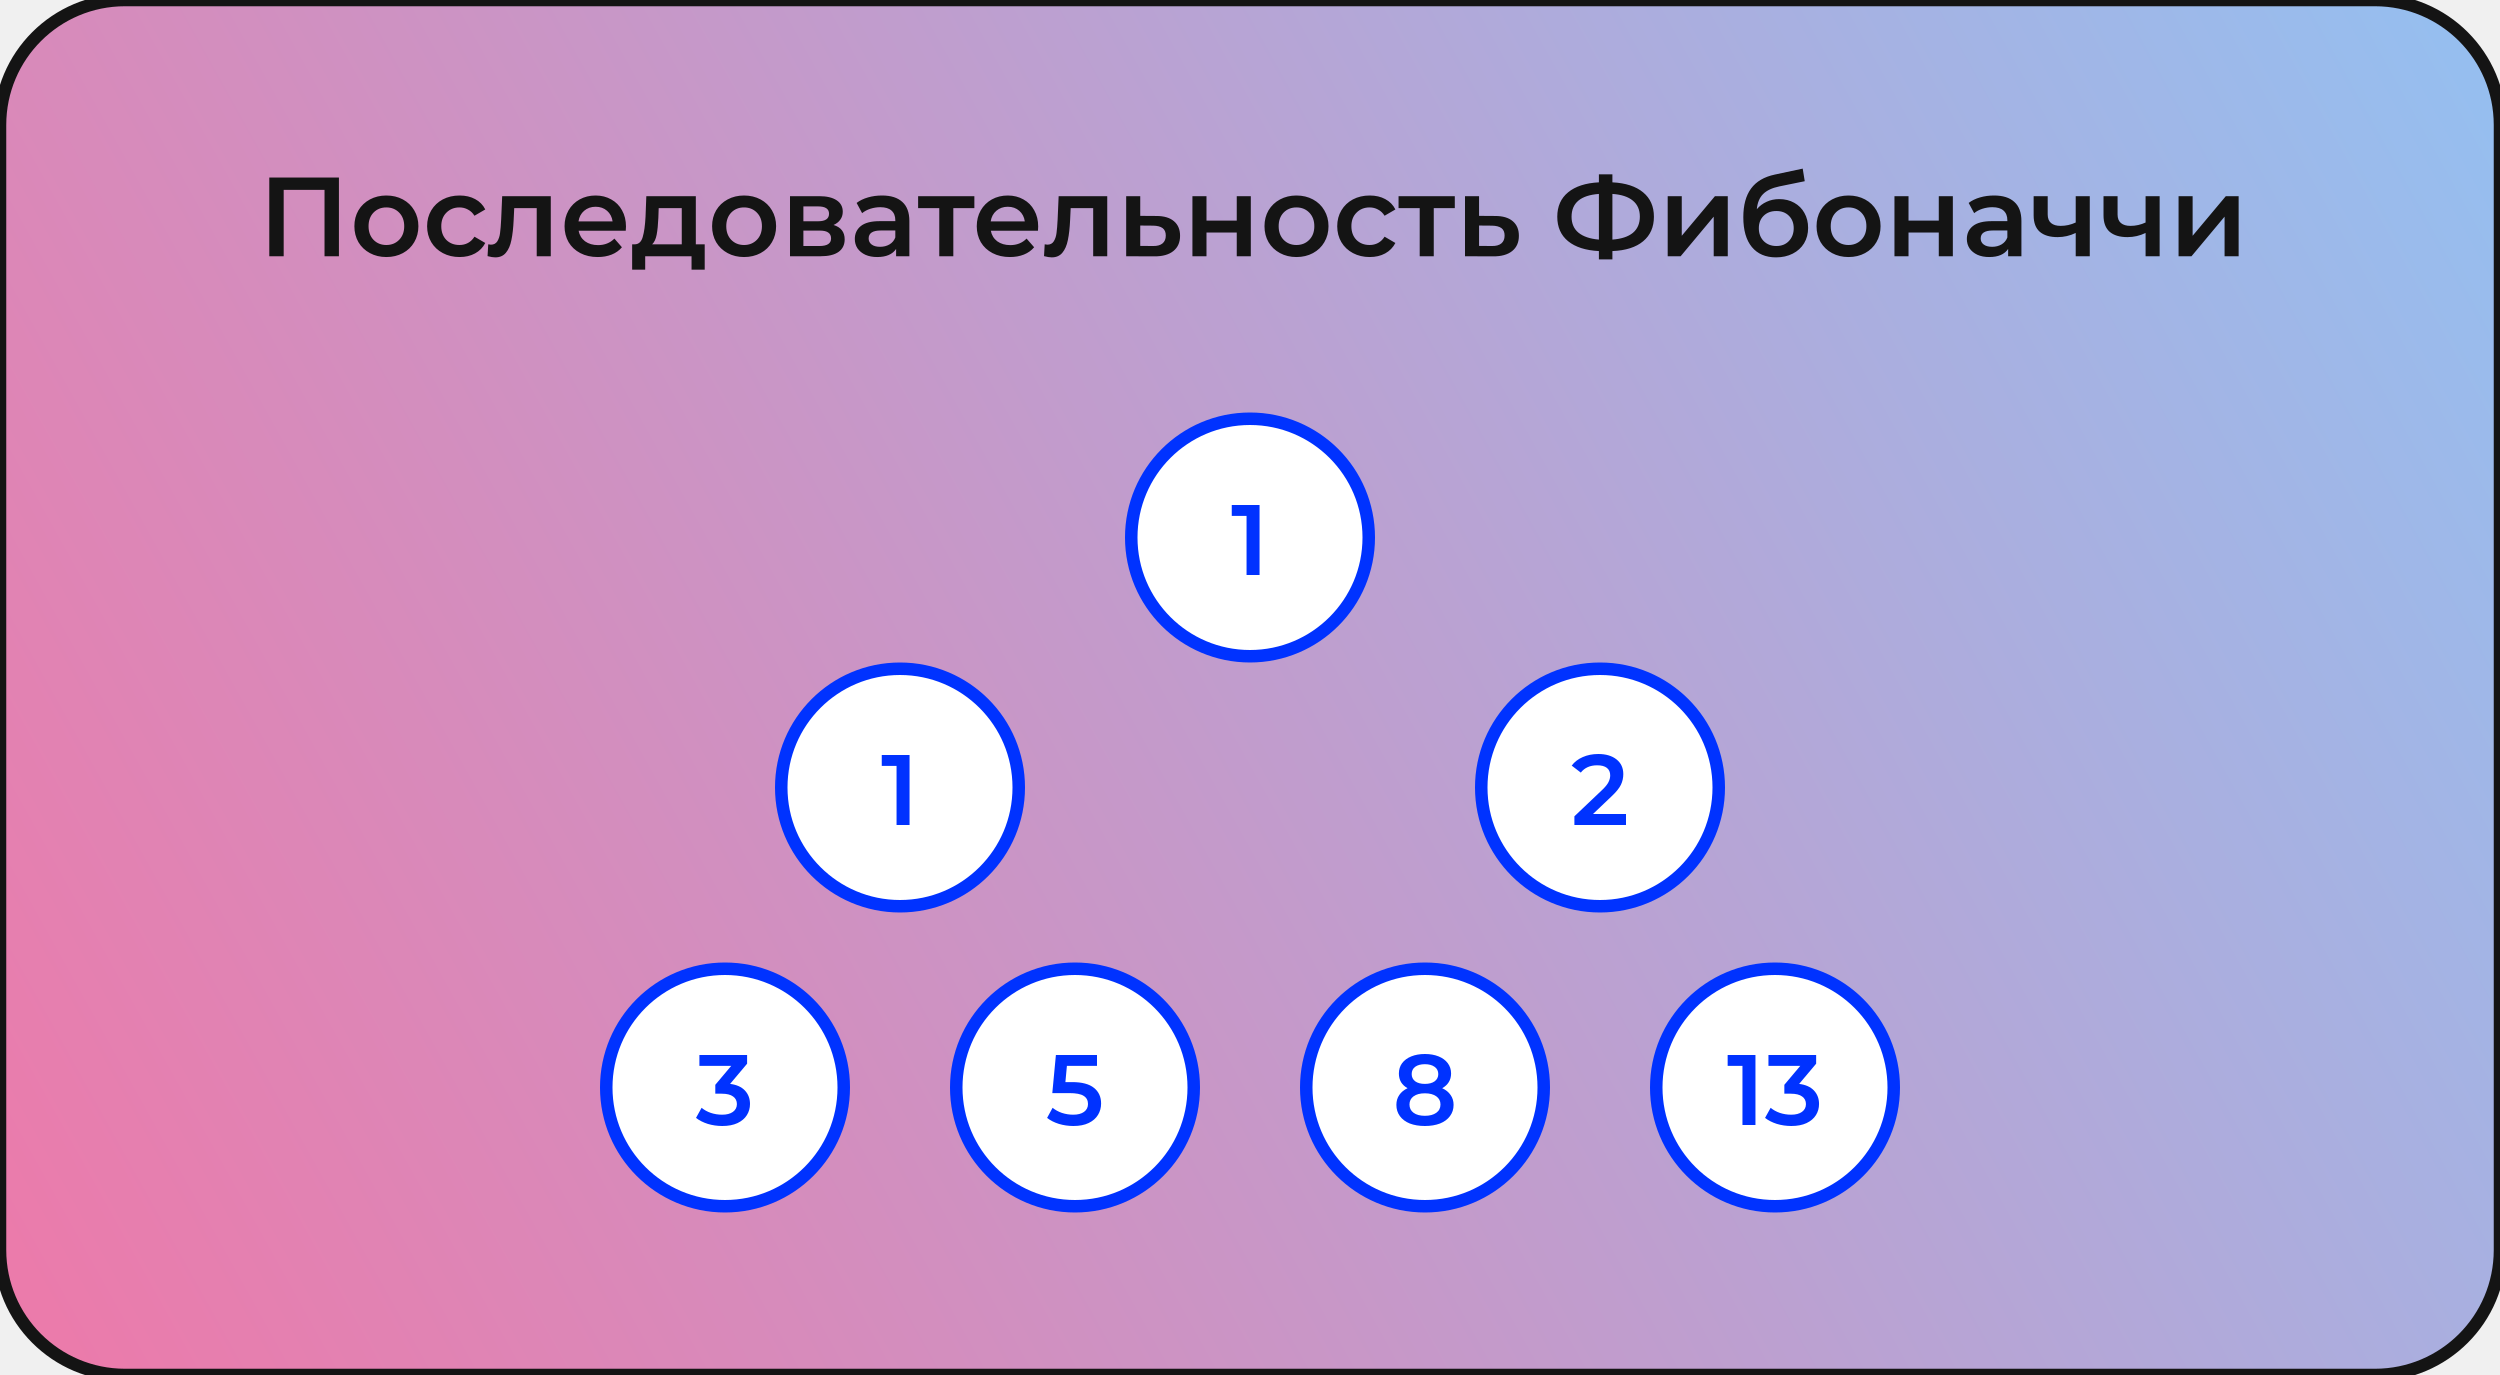
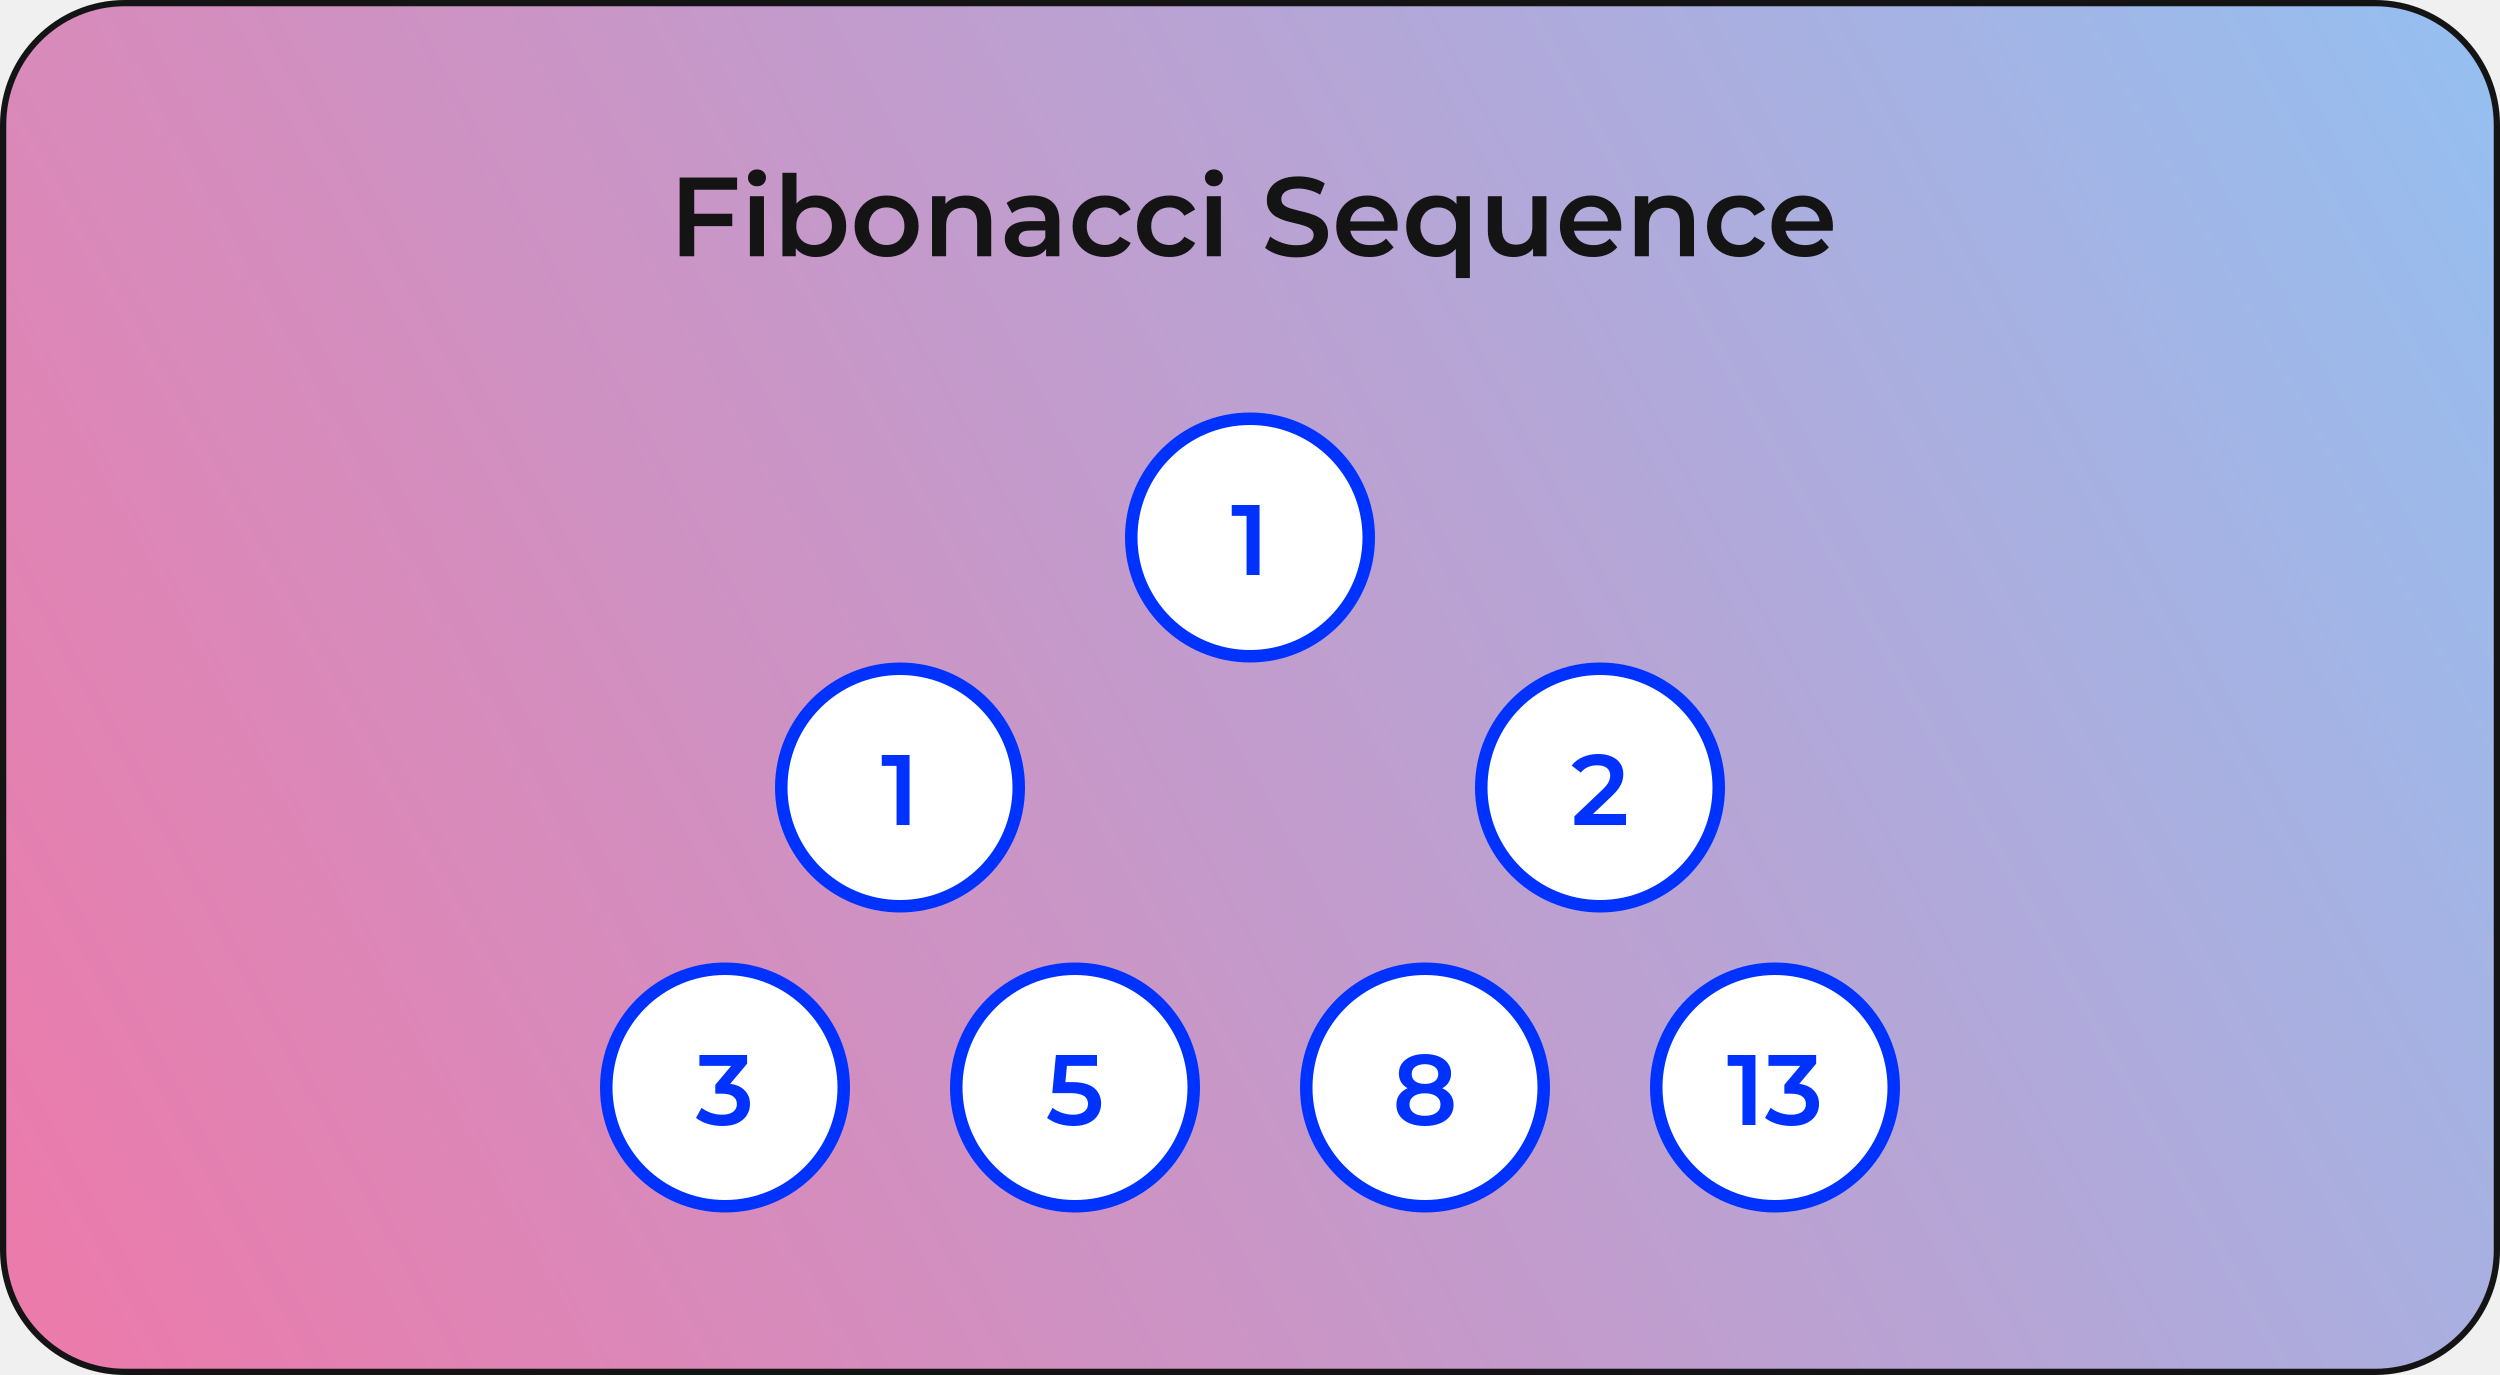
<svg xmlns="http://www.w3.org/2000/svg" width="400" height="220" viewBox="0 0 400 220" fill="none">
-   <path d="M0 20C0 8.954 8.954 0 20 0H380C391.046 0 400 8.954 400 20V200C400 211.046 391.046 220 380 220H20C8.954 220 0 211.046 0 200V20Z" fill="url(#paint0_linear_107_207321)" />
+   <rect x="0.5" y="0.5" width="399" height="219" rx="19.5" fill="url(#paint0_linear_154_3179)" />
  <rect x="181" y="67" width="38" height="38" rx="19" fill="white" />
-   <path d="M201.529 80.8V92H199.449V82.544H197.081V80.8H201.529Z" fill="#0032FF" />
+   <path d="M199.449 92V81.6L200.361 82.544H197.081V80.8H201.529V92H199.449Z" fill="#0032FF" />
  <rect x="181" y="67" width="38" height="38" rx="19" stroke="#0032FF" stroke-width="2" />
  <rect x="125" y="107" width="38" height="38" rx="19" fill="white" />
-   <path d="M145.529 120.8V132H143.449V122.544H141.081V120.8H145.529Z" fill="#0032FF" />
+   <path d="M143.449 132V121.6L144.361 122.544H141.081V120.8H145.529V132H143.449Z" fill="#0032FF" />
  <rect x="125" y="107" width="38" height="38" rx="19" stroke="#0032FF" stroke-width="2" />
  <rect x="237" y="107" width="38" height="38" rx="19" fill="white" />
-   <path d="M260.16 130.24V132H251.904V130.608L256.352 126.384C256.853 125.904 257.189 125.488 257.36 125.136C257.541 124.773 257.632 124.416 257.632 124.064C257.632 123.541 257.456 123.141 257.104 122.864C256.752 122.587 256.234 122.448 255.552 122.448C254.41 122.448 253.536 122.837 252.928 123.616L251.472 122.496C251.909 121.909 252.496 121.456 253.232 121.136C253.978 120.805 254.81 120.64 255.728 120.64C256.944 120.64 257.914 120.928 258.64 121.504C259.365 122.08 259.728 122.864 259.728 123.856C259.728 124.464 259.6 125.035 259.344 125.568C259.088 126.101 258.597 126.709 257.872 127.392L254.88 130.24H260.16Z" fill="#0032FF" />
+   <path d="M251.904 132V130.608L256.352 126.384C256.725 126.032 257.002 125.723 257.184 125.456C257.365 125.189 257.482 124.944 257.536 124.72C257.6 124.485 257.632 124.267 257.632 124.064C257.632 123.552 257.456 123.157 257.104 122.88C256.752 122.592 256.234 122.448 255.552 122.448C255.008 122.448 254.512 122.544 254.064 122.736C253.626 122.928 253.248 123.221 252.928 123.616L251.472 122.496C251.909 121.909 252.496 121.456 253.232 121.136C253.978 120.805 254.81 120.64 255.728 120.64C256.538 120.64 257.242 120.773 257.84 121.04C258.448 121.296 258.912 121.664 259.232 122.144C259.562 122.624 259.728 123.195 259.728 123.856C259.728 124.219 259.68 124.581 259.584 124.944C259.488 125.296 259.306 125.669 259.04 126.064C258.773 126.459 258.384 126.901 257.872 127.392L254.048 131.024L253.616 130.24H260.16V132H251.904Z" fill="#0032FF" />
  <rect x="237" y="107" width="38" height="38" rx="19" stroke="#0032FF" stroke-width="2" />
  <rect x="97" y="155" width="38" height="38" rx="19" fill="white" />
-   <path d="M116.816 173.424C117.85 173.552 118.64 173.904 119.184 174.48C119.728 175.056 120 175.776 120 176.64C120 177.291 119.834 177.883 119.504 178.416C119.173 178.949 118.672 179.376 118 179.696C117.338 180.005 116.528 180.16 115.568 180.16C114.768 180.16 113.994 180.048 113.248 179.824C112.512 179.589 111.882 179.269 111.36 178.864L112.256 177.248C112.661 177.589 113.152 177.861 113.728 178.064C114.314 178.256 114.917 178.352 115.536 178.352C116.272 178.352 116.848 178.203 117.264 177.904C117.69 177.595 117.904 177.179 117.904 176.656C117.904 176.133 117.701 175.728 117.296 175.44C116.901 175.141 116.293 174.992 115.472 174.992H114.448V173.568L116.992 170.544H111.904V168.8H119.536V170.192L116.816 173.424Z" fill="#0032FF" />
+   <path d="M115.568 180.16C114.778 180.16 114.005 180.048 113.248 179.824C112.501 179.589 111.872 179.269 111.36 178.864L112.256 177.248C112.661 177.579 113.152 177.845 113.728 178.048C114.304 178.251 114.906 178.352 115.536 178.352C116.282 178.352 116.864 178.203 117.28 177.904C117.696 177.595 117.904 177.179 117.904 176.656C117.904 176.144 117.712 175.739 117.328 175.44C116.944 175.141 116.325 174.992 115.472 174.992H114.448V173.568L117.648 169.76L117.92 170.544H111.904V168.8H119.536V170.192L116.336 174L115.248 173.36H115.872C117.248 173.36 118.277 173.669 118.96 174.288C119.653 174.896 120 175.68 120 176.64C120 177.269 119.84 177.851 119.52 178.384C119.2 178.917 118.709 179.349 118.048 179.68C117.397 180 116.57 180.16 115.568 180.16Z" fill="#0032FF" />
  <rect x="97" y="155" width="38" height="38" rx="19" stroke="#0032FF" stroke-width="2" />
  <rect x="153" y="155" width="38" height="38" rx="19" fill="white" />
-   <path d="M171.536 173.136C173.115 173.136 174.283 173.445 175.04 174.064C175.797 174.672 176.176 175.504 176.176 176.56C176.176 177.232 176.011 177.84 175.68 178.384C175.349 178.928 174.853 179.36 174.192 179.68C173.531 180 172.715 180.16 171.744 180.16C170.944 180.16 170.171 180.048 169.424 179.824C168.677 179.589 168.048 179.269 167.536 178.864L168.416 177.248C168.832 177.589 169.328 177.861 169.904 178.064C170.491 178.256 171.093 178.352 171.712 178.352C172.448 178.352 173.024 178.203 173.44 177.904C173.867 177.595 174.08 177.173 174.08 176.64C174.08 176.064 173.851 175.632 173.392 175.344C172.944 175.045 172.171 174.896 171.072 174.896H168.368L168.944 168.8H175.52V170.544H170.704L170.464 173.136H171.536Z" fill="#0032FF" />
+   <path d="M171.744 180.16C170.955 180.16 170.181 180.048 169.424 179.824C168.677 179.589 168.048 179.269 167.536 178.864L168.416 177.248C168.821 177.579 169.312 177.845 169.888 178.048C170.475 178.251 171.083 178.352 171.712 178.352C172.448 178.352 173.024 178.197 173.44 177.888C173.867 177.579 174.08 177.163 174.08 176.64C174.08 176.288 173.989 175.979 173.808 175.712C173.637 175.445 173.328 175.243 172.88 175.104C172.443 174.965 171.84 174.896 171.072 174.896H168.368L168.944 168.8H175.52V170.544H169.712L170.8 169.552L170.368 174.112L169.28 173.136H171.536C172.645 173.136 173.536 173.285 174.208 173.584C174.891 173.872 175.387 174.277 175.696 174.8C176.016 175.312 176.176 175.899 176.176 176.56C176.176 177.211 176.016 177.808 175.696 178.352C175.376 178.896 174.885 179.333 174.224 179.664C173.573 179.995 172.747 180.16 171.744 180.16Z" fill="#0032FF" />
  <rect x="153" y="155" width="38" height="38" rx="19" stroke="#0032FF" stroke-width="2" />
  <rect x="209" y="155" width="38" height="38" rx="19" fill="white" />
-   <path d="M230.749 174.112C231.336 174.379 231.784 174.741 232.093 175.2C232.413 175.648 232.573 176.176 232.573 176.784C232.573 177.467 232.381 178.064 231.997 178.576C231.624 179.088 231.091 179.483 230.397 179.76C229.704 180.027 228.899 180.16 227.981 180.16C227.064 180.16 226.259 180.027 225.565 179.76C224.883 179.483 224.355 179.088 223.981 178.576C223.608 178.064 223.421 177.467 223.421 176.784C223.421 176.176 223.576 175.648 223.885 175.2C224.195 174.741 224.637 174.379 225.213 174.112C224.765 173.867 224.419 173.547 224.173 173.152C223.939 172.747 223.821 172.283 223.821 171.76C223.821 171.131 223.992 170.581 224.333 170.112C224.685 169.643 225.176 169.28 225.805 169.024C226.435 168.768 227.16 168.64 227.981 168.64C228.813 168.64 229.544 168.768 230.173 169.024C230.803 169.28 231.293 169.643 231.645 170.112C231.997 170.581 232.173 171.131 232.173 171.76C232.173 172.283 232.051 172.741 231.805 173.136C231.56 173.531 231.208 173.856 230.749 174.112ZM227.981 170.272C227.331 170.272 226.813 170.411 226.429 170.688C226.056 170.965 225.869 171.355 225.869 171.856C225.869 172.336 226.056 172.72 226.429 173.008C226.813 173.285 227.331 173.424 227.981 173.424C228.643 173.424 229.165 173.285 229.549 173.008C229.933 172.72 230.125 172.336 230.125 171.856C230.125 171.355 229.928 170.965 229.533 170.688C229.149 170.411 228.632 170.272 227.981 170.272ZM227.981 178.528C228.749 178.528 229.357 178.368 229.805 178.048C230.253 177.728 230.477 177.285 230.477 176.72C230.477 176.165 230.253 175.728 229.805 175.408C229.357 175.088 228.749 174.928 227.981 174.928C227.213 174.928 226.611 175.088 226.173 175.408C225.736 175.728 225.517 176.165 225.517 176.72C225.517 177.285 225.736 177.728 226.173 178.048C226.611 178.368 227.213 178.528 227.981 178.528Z" fill="#0032FF" />
+   <path d="M227.981 180.16C227.053 180.16 226.248 180.021 225.565 179.744C224.883 179.467 224.355 179.077 223.981 178.576C223.608 178.064 223.421 177.467 223.421 176.784C223.421 176.101 223.603 175.525 223.965 175.056C224.328 174.587 224.851 174.229 225.533 173.984C226.216 173.739 227.032 173.616 227.981 173.616C228.931 173.616 229.747 173.739 230.429 173.984C231.123 174.229 231.651 174.592 232.013 175.072C232.387 175.541 232.573 176.112 232.573 176.784C232.573 177.467 232.381 178.064 231.997 178.576C231.624 179.077 231.091 179.467 230.397 179.744C229.715 180.021 228.909 180.16 227.981 180.16ZM227.981 178.528C228.749 178.528 229.357 178.368 229.805 178.048C230.253 177.728 230.477 177.285 230.477 176.72C230.477 176.165 230.253 175.728 229.805 175.408C229.357 175.088 228.749 174.928 227.981 174.928C227.213 174.928 226.611 175.088 226.173 175.408C225.736 175.728 225.517 176.165 225.517 176.72C225.517 177.285 225.736 177.728 226.173 178.048C226.611 178.368 227.213 178.528 227.981 178.528ZM227.981 174.704C227.117 174.704 226.376 174.592 225.757 174.368C225.139 174.133 224.659 173.797 224.317 173.36C223.987 172.912 223.821 172.379 223.821 171.76C223.821 171.12 223.992 170.571 224.333 170.112C224.685 169.643 225.176 169.28 225.805 169.024C226.435 168.768 227.16 168.64 227.981 168.64C228.813 168.64 229.544 168.768 230.173 169.024C230.803 169.28 231.293 169.643 231.645 170.112C231.997 170.571 232.173 171.12 232.173 171.76C232.173 172.379 232.003 172.912 231.661 173.36C231.331 173.797 230.851 174.133 230.221 174.368C229.592 174.592 228.845 174.704 227.981 174.704ZM227.981 173.424C228.643 173.424 229.165 173.285 229.549 173.008C229.933 172.72 230.125 172.336 230.125 171.856C230.125 171.355 229.928 170.965 229.533 170.688C229.139 170.411 228.621 170.272 227.981 170.272C227.341 170.272 226.829 170.411 226.445 170.688C226.061 170.965 225.869 171.355 225.869 171.856C225.869 172.336 226.056 172.72 226.429 173.008C226.813 173.285 227.331 173.424 227.981 173.424Z" fill="#0032FF" />
  <rect x="209" y="155" width="38" height="38" rx="19" stroke="#0032FF" stroke-width="2" />
  <rect x="265" y="155" width="38" height="38" rx="19" fill="white" />
-   <path d="M280.873 168.8V180H278.793V170.544H276.425V168.8H280.873ZM287.863 173.424C288.897 173.552 289.687 173.904 290.231 174.48C290.775 175.056 291.047 175.776 291.047 176.64C291.047 177.291 290.881 177.883 290.551 178.416C290.22 178.949 289.719 179.376 289.047 179.696C288.385 180.005 287.575 180.16 286.615 180.16C285.815 180.16 285.041 180.048 284.295 179.824C283.559 179.589 282.929 179.269 282.407 178.864L283.303 177.248C283.708 177.589 284.199 177.861 284.775 178.064C285.361 178.256 285.964 178.352 286.583 178.352C287.319 178.352 287.895 178.203 288.311 177.904C288.737 177.595 288.951 177.179 288.951 176.656C288.951 176.133 288.748 175.728 288.343 175.44C287.948 175.141 287.34 174.992 286.519 174.992H285.495V173.568L288.039 170.544H282.951V168.8H290.583V170.192L287.863 173.424Z" fill="#0032FF" />
+   <path d="M278.793 180V169.6L279.705 170.544H276.425V168.8H280.873V180H278.793ZM286.615 180.16C285.825 180.16 285.052 180.048 284.295 179.824C283.548 179.589 282.919 179.269 282.407 178.864L283.303 177.248C283.708 177.579 284.199 177.845 284.775 178.048C285.351 178.251 285.953 178.352 286.583 178.352C287.329 178.352 287.911 178.203 288.327 177.904C288.743 177.595 288.951 177.179 288.951 176.656C288.951 176.144 288.759 175.739 288.375 175.44C287.991 175.141 287.372 174.992 286.519 174.992H285.495V173.568L288.695 169.76L288.967 170.544H282.951V168.8H290.583V170.192L287.383 174L286.295 173.36H286.919C288.295 173.36 289.324 173.669 290.007 174.288C290.7 174.896 291.047 175.68 291.047 176.64C291.047 177.269 290.887 177.851 290.567 178.384C290.247 178.917 289.756 179.349 289.095 179.68C288.444 180 287.617 180.16 286.615 180.16Z" fill="#0032FF" />
  <rect x="265" y="155" width="38" height="38" rx="19" stroke="#0032FF" stroke-width="2" />
-   <path d="M54.228 28.4V41H51.924V30.38H45.39V41H43.086V28.4H54.228ZM61.813 41.126C60.841 41.126 59.965 40.916 59.185 40.496C58.405 40.076 57.793 39.494 57.349 38.75C56.917 37.994 56.701 37.142 56.701 36.194C56.701 35.246 56.917 34.4 57.349 33.656C57.793 32.912 58.405 32.33 59.185 31.91C59.965 31.49 60.841 31.28 61.813 31.28C62.797 31.28 63.679 31.49 64.459 31.91C65.239 32.33 65.845 32.912 66.277 33.656C66.721 34.4 66.943 35.246 66.943 36.194C66.943 37.142 66.721 37.994 66.277 38.75C65.845 39.494 65.239 40.076 64.459 40.496C63.679 40.916 62.797 41.126 61.813 41.126ZM61.813 39.2C62.641 39.2 63.325 38.924 63.865 38.372C64.405 37.82 64.675 37.094 64.675 36.194C64.675 35.294 64.405 34.568 63.865 34.016C63.325 33.464 62.641 33.188 61.813 33.188C60.985 33.188 60.301 33.464 59.761 34.016C59.233 34.568 58.969 35.294 58.969 36.194C58.969 37.094 59.233 37.82 59.761 38.372C60.301 38.924 60.985 39.2 61.813 39.2ZM73.539 41.126C72.543 41.126 71.649 40.916 70.857 40.496C70.065 40.076 69.447 39.494 69.003 38.75C68.559 37.994 68.337 37.142 68.337 36.194C68.337 35.246 68.559 34.4 69.003 33.656C69.447 32.912 70.059 32.33 70.839 31.91C71.631 31.49 72.531 31.28 73.539 31.28C74.487 31.28 75.315 31.472 76.023 31.856C76.743 32.24 77.283 32.792 77.643 33.512L75.915 34.52C75.639 34.076 75.291 33.746 74.871 33.53C74.463 33.302 74.013 33.188 73.521 33.188C72.681 33.188 71.985 33.464 71.433 34.016C70.881 34.556 70.605 35.282 70.605 36.194C70.605 37.106 70.875 37.838 71.415 38.39C71.967 38.93 72.669 39.2 73.521 39.2C74.013 39.2 74.463 39.092 74.871 38.876C75.291 38.648 75.639 38.312 75.915 37.868L77.643 38.876C77.271 39.596 76.725 40.154 76.005 40.55C75.297 40.934 74.475 41.126 73.539 41.126ZM88.125 31.388V41H85.875V33.296H82.275L82.185 35.204C82.125 36.476 82.005 37.544 81.825 38.408C81.657 39.26 81.363 39.938 80.943 40.442C80.535 40.934 79.971 41.18 79.251 41.18C78.915 41.18 78.501 41.114 78.009 40.982L78.117 39.092C78.285 39.128 78.429 39.146 78.549 39.146C79.005 39.146 79.347 38.966 79.575 38.606C79.803 38.234 79.947 37.796 80.007 37.292C80.079 36.776 80.139 36.044 80.187 35.096L80.349 31.388H88.125ZM100.156 36.248C100.156 36.404 100.144 36.626 100.12 36.914H92.578C92.71 37.622 93.052 38.186 93.604 38.606C94.168 39.014 94.864 39.218 95.692 39.218C96.748 39.218 97.618 38.87 98.302 38.174L99.508 39.56C99.076 40.076 98.53 40.466 97.87 40.73C97.21 40.994 96.466 41.126 95.638 41.126C94.582 41.126 93.652 40.916 92.848 40.496C92.044 40.076 91.42 39.494 90.976 38.75C90.544 37.994 90.328 37.142 90.328 36.194C90.328 35.258 90.538 34.418 90.958 33.674C91.39 32.918 91.984 32.33 92.74 31.91C93.496 31.49 94.348 31.28 95.296 31.28C96.232 31.28 97.066 31.49 97.798 31.91C98.542 32.318 99.118 32.9 99.526 33.656C99.946 34.4 100.156 35.264 100.156 36.248ZM95.296 33.08C94.576 33.08 93.964 33.296 93.46 33.728C92.968 34.148 92.668 34.712 92.56 35.42H98.014C97.918 34.724 97.624 34.16 97.132 33.728C96.64 33.296 96.028 33.08 95.296 33.08ZM112.753 39.092V43.142H110.647V41H103.231V43.142H101.143V39.092H101.593C102.205 39.068 102.619 38.678 102.835 37.922C103.063 37.154 103.213 36.074 103.285 34.682L103.411 31.388H111.331V39.092H112.753ZM105.337 34.844C105.289 35.948 105.199 36.848 105.067 37.544C104.935 38.24 104.695 38.756 104.347 39.092H109.081V33.296H105.391L105.337 34.844ZM119.047 41.126C118.075 41.126 117.199 40.916 116.419 40.496C115.639 40.076 115.027 39.494 114.583 38.75C114.151 37.994 113.935 37.142 113.935 36.194C113.935 35.246 114.151 34.4 114.583 33.656C115.027 32.912 115.639 32.33 116.419 31.91C117.199 31.49 118.075 31.28 119.047 31.28C120.031 31.28 120.913 31.49 121.693 31.91C122.473 32.33 123.079 32.912 123.511 33.656C123.955 34.4 124.177 35.246 124.177 36.194C124.177 37.142 123.955 37.994 123.511 38.75C123.079 39.494 122.473 40.076 121.693 40.496C120.913 40.916 120.031 41.126 119.047 41.126ZM119.047 39.2C119.875 39.2 120.559 38.924 121.099 38.372C121.639 37.82 121.909 37.094 121.909 36.194C121.909 35.294 121.639 34.568 121.099 34.016C120.559 33.464 119.875 33.188 119.047 33.188C118.219 33.188 117.535 33.464 116.995 34.016C116.467 34.568 116.203 35.294 116.203 36.194C116.203 37.094 116.467 37.82 116.995 38.372C117.535 38.924 118.219 39.2 119.047 39.2ZM133.366 35.996C134.554 36.356 135.148 37.124 135.148 38.3C135.148 39.164 134.824 39.83 134.176 40.298C133.528 40.766 132.568 41 131.296 41H126.4V31.388H131.098C132.274 31.388 133.192 31.604 133.852 32.036C134.512 32.468 134.842 33.08 134.842 33.872C134.842 34.364 134.71 34.79 134.446 35.15C134.194 35.51 133.834 35.792 133.366 35.996ZM128.542 35.402H130.9C132.064 35.402 132.646 35 132.646 34.196C132.646 33.416 132.064 33.026 130.9 33.026H128.542V35.402ZM131.116 39.362C132.352 39.362 132.97 38.96 132.97 38.156C132.97 37.736 132.826 37.424 132.538 37.22C132.25 37.004 131.8 36.896 131.188 36.896H128.542V39.362H131.116ZM141.126 31.28C142.542 31.28 143.622 31.622 144.366 32.306C145.122 32.978 145.5 33.998 145.5 35.366V41H143.376V39.83C143.1 40.25 142.704 40.574 142.188 40.802C141.684 41.018 141.072 41.126 140.352 41.126C139.632 41.126 139.002 41.006 138.462 40.766C137.922 40.514 137.502 40.172 137.202 39.74C136.914 39.296 136.77 38.798 136.77 38.246C136.77 37.382 137.088 36.692 137.724 36.176C138.372 35.648 139.386 35.384 140.766 35.384H143.25V35.24C143.25 34.568 143.046 34.052 142.638 33.692C142.242 33.332 141.648 33.152 140.856 33.152C140.316 33.152 139.782 33.236 139.254 33.404C138.738 33.572 138.3 33.806 137.94 34.106L137.058 32.468C137.562 32.084 138.168 31.79 138.876 31.586C139.584 31.382 140.334 31.28 141.126 31.28ZM140.82 39.488C141.384 39.488 141.882 39.362 142.314 39.11C142.758 38.846 143.07 38.474 143.25 37.994V36.878H140.928C139.632 36.878 138.984 37.304 138.984 38.156C138.984 38.564 139.146 38.888 139.47 39.128C139.794 39.368 140.244 39.488 140.82 39.488ZM155.898 33.296H152.532V41H150.282V33.296H146.898V31.388H155.898V33.296ZM166.109 36.248C166.109 36.404 166.097 36.626 166.073 36.914H158.531C158.663 37.622 159.005 38.186 159.557 38.606C160.121 39.014 160.817 39.218 161.645 39.218C162.701 39.218 163.571 38.87 164.255 38.174L165.461 39.56C165.029 40.076 164.483 40.466 163.823 40.73C163.163 40.994 162.419 41.126 161.591 41.126C160.535 41.126 159.605 40.916 158.801 40.496C157.997 40.076 157.373 39.494 156.929 38.75C156.497 37.994 156.281 37.142 156.281 36.194C156.281 35.258 156.491 34.418 156.911 33.674C157.343 32.918 157.937 32.33 158.693 31.91C159.449 31.49 160.301 31.28 161.249 31.28C162.185 31.28 163.019 31.49 163.751 31.91C164.495 32.318 165.071 32.9 165.479 33.656C165.899 34.4 166.109 35.264 166.109 36.248ZM161.249 33.08C160.529 33.08 159.917 33.296 159.413 33.728C158.921 34.148 158.621 34.712 158.513 35.42H163.967C163.871 34.724 163.577 34.16 163.085 33.728C162.593 33.296 161.981 33.08 161.249 33.08ZM177.159 31.388V41H174.909V33.296H171.309L171.219 35.204C171.159 36.476 171.039 37.544 170.859 38.408C170.691 39.26 170.397 39.938 169.977 40.442C169.569 40.934 169.005 41.18 168.285 41.18C167.949 41.18 167.535 41.114 167.043 40.982L167.151 39.092C167.319 39.128 167.463 39.146 167.583 39.146C168.039 39.146 168.381 38.966 168.609 38.606C168.837 38.234 168.981 37.796 169.041 37.292C169.113 36.776 169.173 36.044 169.221 35.096L169.383 31.388H177.159ZM185.013 34.556C186.237 34.556 187.173 34.832 187.821 35.384C188.481 35.936 188.811 36.716 188.811 37.724C188.811 38.78 188.451 39.596 187.731 40.172C187.011 40.748 185.997 41.03 184.689 41.018L180.189 41V31.388H182.439V34.538L185.013 34.556ZM184.491 39.362C185.151 39.374 185.655 39.236 186.003 38.948C186.351 38.66 186.525 38.24 186.525 37.688C186.525 37.148 186.357 36.752 186.021 36.5C185.685 36.248 185.175 36.116 184.491 36.104L182.439 36.086V39.344L184.491 39.362ZM190.788 31.388H193.038V35.294H197.88V31.388H200.13V41H197.88V37.202H193.038V41H190.788V31.388ZM207.43 41.126C206.458 41.126 205.582 40.916 204.802 40.496C204.022 40.076 203.41 39.494 202.966 38.75C202.534 37.994 202.318 37.142 202.318 36.194C202.318 35.246 202.534 34.4 202.966 33.656C203.41 32.912 204.022 32.33 204.802 31.91C205.582 31.49 206.458 31.28 207.43 31.28C208.414 31.28 209.296 31.49 210.076 31.91C210.856 32.33 211.462 32.912 211.894 33.656C212.338 34.4 212.56 35.246 212.56 36.194C212.56 37.142 212.338 37.994 211.894 38.75C211.462 39.494 210.856 40.076 210.076 40.496C209.296 40.916 208.414 41.126 207.43 41.126ZM207.43 39.2C208.258 39.2 208.942 38.924 209.482 38.372C210.022 37.82 210.292 37.094 210.292 36.194C210.292 35.294 210.022 34.568 209.482 34.016C208.942 33.464 208.258 33.188 207.43 33.188C206.602 33.188 205.918 33.464 205.378 34.016C204.85 34.568 204.586 35.294 204.586 36.194C204.586 37.094 204.85 37.82 205.378 38.372C205.918 38.924 206.602 39.2 207.43 39.2ZM219.157 41.126C218.161 41.126 217.267 40.916 216.475 40.496C215.683 40.076 215.065 39.494 214.621 38.75C214.177 37.994 213.955 37.142 213.955 36.194C213.955 35.246 214.177 34.4 214.621 33.656C215.065 32.912 215.677 32.33 216.457 31.91C217.249 31.49 218.149 31.28 219.157 31.28C220.105 31.28 220.933 31.472 221.641 31.856C222.361 32.24 222.901 32.792 223.261 33.512L221.533 34.52C221.257 34.076 220.909 33.746 220.489 33.53C220.081 33.302 219.631 33.188 219.139 33.188C218.299 33.188 217.603 33.464 217.051 34.016C216.499 34.556 216.223 35.282 216.223 36.194C216.223 37.106 216.493 37.838 217.033 38.39C217.585 38.93 218.287 39.2 219.139 39.2C219.631 39.2 220.081 39.092 220.489 38.876C220.909 38.648 221.257 38.312 221.533 37.868L223.261 38.876C222.889 39.596 222.343 40.154 221.623 40.55C220.915 40.934 220.093 41.126 219.157 41.126ZM232.768 33.296H229.402V41H227.152V33.296H223.768V31.388H232.768V33.296ZM239.224 34.556C240.448 34.556 241.384 34.832 242.032 35.384C242.692 35.936 243.022 36.716 243.022 37.724C243.022 38.78 242.662 39.596 241.942 40.172C241.222 40.748 240.208 41.03 238.9 41.018L234.4 41V31.388H236.65V34.538L239.224 34.556ZM238.702 39.362C239.362 39.374 239.866 39.236 240.214 38.948C240.562 38.66 240.736 38.24 240.736 37.688C240.736 37.148 240.568 36.752 240.232 36.5C239.896 36.248 239.386 36.116 238.702 36.104L236.65 36.086V39.344L238.702 39.362ZM264.626 34.682C264.626 36.338 264.05 37.646 262.898 38.606C261.746 39.566 260.108 40.088 257.984 40.172V41.504H255.824V40.172C253.7 40.064 252.056 39.536 250.892 38.588C249.74 37.64 249.164 36.338 249.164 34.682C249.164 33.026 249.74 31.724 250.892 30.776C252.056 29.816 253.7 29.282 255.824 29.174V27.896H257.984V29.174C260.108 29.282 261.746 29.816 262.898 30.776C264.05 31.724 264.626 33.026 264.626 34.682ZM257.984 38.336C259.424 38.228 260.516 37.868 261.26 37.256C262.004 36.632 262.376 35.768 262.376 34.664C262.376 33.56 261.998 32.702 261.242 32.09C260.498 31.478 259.412 31.124 257.984 31.028V38.336ZM251.45 34.682C251.45 35.774 251.822 36.626 252.566 37.238C253.322 37.85 254.408 38.216 255.824 38.336V31.028C252.908 31.244 251.45 32.462 251.45 34.682ZM266.831 31.388H269.081V37.724L274.391 31.388H276.443V41H274.193V34.664L268.901 41H266.831V31.388ZM284.672 31.856C285.584 31.856 286.388 32.054 287.084 32.45C287.78 32.834 288.32 33.374 288.704 34.07C289.1 34.766 289.298 35.564 289.298 36.464C289.298 37.388 289.082 38.21 288.65 38.93C288.218 39.638 287.612 40.19 286.832 40.586C286.052 40.982 285.164 41.18 284.168 41.18C282.5 41.18 281.21 40.628 280.298 39.524C279.386 38.42 278.93 36.83 278.93 34.754C278.93 32.822 279.344 31.292 280.172 30.164C281 29.036 282.266 28.292 283.97 27.932L288.434 26.978L288.758 28.994L284.708 29.822C283.544 30.062 282.674 30.47 282.098 31.046C281.522 31.622 281.186 32.432 281.09 33.476C281.522 32.96 282.044 32.564 282.656 32.288C283.268 32 283.94 31.856 284.672 31.856ZM284.222 39.362C285.05 39.362 285.716 39.098 286.22 38.57C286.736 38.03 286.994 37.346 286.994 36.518C286.994 35.69 286.736 35.024 286.22 34.52C285.716 34.016 285.05 33.764 284.222 33.764C283.382 33.764 282.704 34.016 282.188 34.52C281.672 35.024 281.414 35.69 281.414 36.518C281.414 37.358 281.672 38.042 282.188 38.57C282.716 39.098 283.394 39.362 284.222 39.362ZM295.76 41.126C294.788 41.126 293.912 40.916 293.132 40.496C292.352 40.076 291.74 39.494 291.296 38.75C290.864 37.994 290.648 37.142 290.648 36.194C290.648 35.246 290.864 34.4 291.296 33.656C291.74 32.912 292.352 32.33 293.132 31.91C293.912 31.49 294.788 31.28 295.76 31.28C296.744 31.28 297.626 31.49 298.406 31.91C299.186 32.33 299.792 32.912 300.224 33.656C300.668 34.4 300.89 35.246 300.89 36.194C300.89 37.142 300.668 37.994 300.224 38.75C299.792 39.494 299.186 40.076 298.406 40.496C297.626 40.916 296.744 41.126 295.76 41.126ZM295.76 39.2C296.588 39.2 297.272 38.924 297.812 38.372C298.352 37.82 298.622 37.094 298.622 36.194C298.622 35.294 298.352 34.568 297.812 34.016C297.272 33.464 296.588 33.188 295.76 33.188C294.932 33.188 294.248 33.464 293.708 34.016C293.18 34.568 292.916 35.294 292.916 36.194C292.916 37.094 293.18 37.82 293.708 38.372C294.248 38.924 294.932 39.2 295.76 39.2ZM303.113 31.388H305.363V35.294H310.205V31.388H312.455V41H310.205V37.202H305.363V41H303.113V31.388ZM319.052 31.28C320.468 31.28 321.548 31.622 322.292 32.306C323.048 32.978 323.426 33.998 323.426 35.366V41H321.302V39.83C321.026 40.25 320.63 40.574 320.114 40.802C319.61 41.018 318.998 41.126 318.278 41.126C317.558 41.126 316.928 41.006 316.388 40.766C315.848 40.514 315.428 40.172 315.128 39.74C314.84 39.296 314.696 38.798 314.696 38.246C314.696 37.382 315.014 36.692 315.65 36.176C316.298 35.648 317.312 35.384 318.692 35.384H321.176V35.24C321.176 34.568 320.972 34.052 320.564 33.692C320.168 33.332 319.574 33.152 318.782 33.152C318.242 33.152 317.708 33.236 317.18 33.404C316.664 33.572 316.226 33.806 315.866 34.106L314.984 32.468C315.488 32.084 316.094 31.79 316.802 31.586C317.51 31.382 318.26 31.28 319.052 31.28ZM318.746 39.488C319.31 39.488 319.808 39.362 320.24 39.11C320.684 38.846 320.996 38.474 321.176 37.994V36.878H318.854C317.558 36.878 316.91 37.304 316.91 38.156C316.91 38.564 317.072 38.888 317.396 39.128C317.72 39.368 318.17 39.488 318.746 39.488ZM334.364 31.388V41H332.114V37.274C331.19 37.718 330.224 37.94 329.216 37.94C327.98 37.94 327.032 37.658 326.372 37.094C325.712 36.518 325.382 35.642 325.382 34.466V31.388H327.632V34.322C327.632 34.934 327.812 35.39 328.172 35.69C328.532 35.99 329.042 36.14 329.702 36.14C330.542 36.14 331.346 35.96 332.114 35.6V31.388H334.364ZM345.544 31.388V41H343.294V37.274C342.37 37.718 341.404 37.94 340.396 37.94C339.16 37.94 338.212 37.658 337.552 37.094C336.892 36.518 336.562 35.642 336.562 34.466V31.388H338.812V34.322C338.812 34.934 338.992 35.39 339.352 35.69C339.712 35.99 340.222 36.14 340.882 36.14C341.722 36.14 342.526 35.96 343.294 35.6V31.388H345.544ZM348.57 31.388H350.82V37.724L356.13 31.388H358.182V41H355.932V34.664L350.64 41H348.57V31.388Z" fill="#141414" />
-   <path d="M20 1H380V-1H20V1ZM399 20V200H401V20H399ZM380 219H20V221H380V219ZM1 200V20H-1V200H1ZM20 219C9.507 219 1 210.493 1 200H-1C-1 211.598 8.402 221 20 221V219ZM399 200C399 210.493 390.493 219 380 219V221C391.598 221 401 211.598 401 200H399ZM380 1C390.493 1 399 9.507 399 20H401C401 8.402 391.598 -1 380 -1V1ZM20 -1C8.402 -1 -1 8.402 -1 20H1C1 9.507 9.507 1 20 1V-1Z" fill="#141414" />
+   <path d="M110.88 34.196H117.162V36.176H110.88V34.196ZM111.078 41H108.738V28.4H117.936V30.362H111.078V41ZM119.983 41V31.388H122.233V41H119.983ZM121.117 29.804C120.697 29.804 120.349 29.672 120.073 29.408C119.809 29.144 119.677 28.826 119.677 28.454C119.677 28.07 119.809 27.752 120.073 27.5C120.349 27.236 120.697 27.104 121.117 27.104C121.537 27.104 121.879 27.23 122.143 27.482C122.419 27.722 122.557 28.028 122.557 28.4C122.557 28.796 122.425 29.132 122.161 29.408C121.897 29.672 121.549 29.804 121.117 29.804ZM130.514 41.126C129.698 41.126 128.972 40.946 128.336 40.586C127.7 40.226 127.196 39.686 126.824 38.966C126.464 38.234 126.284 37.31 126.284 36.194C126.284 35.066 126.47 34.142 126.842 33.422C127.226 32.702 127.736 32.168 128.372 31.82C129.02 31.46 129.734 31.28 130.514 31.28C131.462 31.28 132.296 31.484 133.016 31.892C133.748 32.3 134.324 32.87 134.744 33.602C135.176 34.334 135.392 35.198 135.392 36.194C135.392 37.19 135.176 38.054 134.744 38.786C134.324 39.518 133.748 40.094 133.016 40.514C132.296 40.922 131.462 41.126 130.514 41.126ZM125.186 41V27.644H127.436V33.62L127.256 36.176L127.328 38.732V41H125.186ZM130.262 39.2C130.802 39.2 131.282 39.08 131.702 38.84C132.134 38.6 132.476 38.252 132.728 37.796C132.98 37.34 133.106 36.806 133.106 36.194C133.106 35.57 132.98 35.036 132.728 34.592C132.476 34.136 132.134 33.788 131.702 33.548C131.282 33.308 130.802 33.188 130.262 33.188C129.722 33.188 129.236 33.308 128.804 33.548C128.372 33.788 128.03 34.136 127.778 34.592C127.526 35.036 127.4 35.57 127.4 36.194C127.4 36.806 127.526 37.34 127.778 37.796C128.03 38.252 128.372 38.6 128.804 38.84C129.236 39.08 129.722 39.2 130.262 39.2ZM141.846 41.126C140.862 41.126 139.986 40.916 139.218 40.496C138.45 40.064 137.844 39.476 137.4 38.732C136.956 37.988 136.734 37.142 136.734 36.194C136.734 35.234 136.956 34.388 137.4 33.656C137.844 32.912 138.45 32.33 139.218 31.91C139.986 31.49 140.862 31.28 141.846 31.28C142.842 31.28 143.724 31.49 144.492 31.91C145.272 32.33 145.878 32.906 146.31 33.638C146.754 34.37 146.976 35.222 146.976 36.194C146.976 37.142 146.754 37.988 146.31 38.732C145.878 39.476 145.272 40.064 144.492 40.496C143.724 40.916 142.842 41.126 141.846 41.126ZM141.846 39.2C142.398 39.2 142.89 39.08 143.322 38.84C143.754 38.6 144.09 38.252 144.33 37.796C144.582 37.34 144.708 36.806 144.708 36.194C144.708 35.57 144.582 35.036 144.33 34.592C144.09 34.136 143.754 33.788 143.322 33.548C142.89 33.308 142.404 33.188 141.864 33.188C141.312 33.188 140.82 33.308 140.388 33.548C139.968 33.788 139.632 34.136 139.38 34.592C139.128 35.036 139.002 35.57 139.002 36.194C139.002 36.806 139.128 37.34 139.38 37.796C139.632 38.252 139.968 38.6 140.388 38.84C140.82 39.08 141.306 39.2 141.846 39.2ZM154.581 31.28C155.349 31.28 156.033 31.43 156.633 31.73C157.245 32.03 157.725 32.492 158.073 33.116C158.421 33.728 158.595 34.52 158.595 35.492V41H156.345V35.78C156.345 34.928 156.141 34.292 155.733 33.872C155.337 33.452 154.779 33.242 154.059 33.242C153.531 33.242 153.063 33.35 152.655 33.566C152.247 33.782 151.929 34.106 151.701 34.538C151.485 34.958 151.377 35.492 151.377 36.14V41H149.127V31.388H151.269V33.98L150.891 33.188C151.227 32.576 151.713 32.108 152.349 31.784C152.997 31.448 153.741 31.28 154.581 31.28ZM167.372 41V39.056L167.246 38.642V35.24C167.246 34.58 167.048 34.07 166.652 33.71C166.256 33.338 165.656 33.152 164.852 33.152C164.312 33.152 163.778 33.236 163.25 33.404C162.734 33.572 162.296 33.806 161.936 34.106L161.054 32.468C161.57 32.072 162.182 31.778 162.89 31.586C163.61 31.382 164.354 31.28 165.122 31.28C166.514 31.28 167.588 31.616 168.344 32.288C169.112 32.948 169.496 33.974 169.496 35.366V41H167.372ZM164.348 41.126C163.628 41.126 162.998 41.006 162.458 40.766C161.918 40.514 161.498 40.172 161.198 39.74C160.91 39.296 160.766 38.798 160.766 38.246C160.766 37.706 160.892 37.22 161.144 36.788C161.408 36.356 161.834 36.014 162.422 35.762C163.01 35.51 163.79 35.384 164.762 35.384H167.552V36.878H164.924C164.156 36.878 163.64 37.004 163.376 37.256C163.112 37.496 162.98 37.796 162.98 38.156C162.98 38.564 163.142 38.888 163.466 39.128C163.79 39.368 164.24 39.488 164.816 39.488C165.368 39.488 165.86 39.362 166.292 39.11C166.736 38.858 167.054 38.486 167.246 37.994L167.624 39.344C167.408 39.908 167.018 40.346 166.454 40.658C165.902 40.97 165.2 41.126 164.348 41.126ZM176.811 41.126C175.803 41.126 174.903 40.916 174.111 40.496C173.331 40.064 172.719 39.476 172.275 38.732C171.831 37.988 171.609 37.142 171.609 36.194C171.609 35.234 171.831 34.388 172.275 33.656C172.719 32.912 173.331 32.33 174.111 31.91C174.903 31.49 175.803 31.28 176.811 31.28C177.747 31.28 178.569 31.472 179.277 31.856C179.997 32.228 180.543 32.78 180.915 33.512L179.187 34.52C178.899 34.064 178.545 33.728 178.125 33.512C177.717 33.296 177.273 33.188 176.793 33.188C176.241 33.188 175.743 33.308 175.299 33.548C174.855 33.788 174.507 34.136 174.255 34.592C174.003 35.036 173.877 35.57 173.877 36.194C173.877 36.818 174.003 37.358 174.255 37.814C174.507 38.258 174.855 38.6 175.299 38.84C175.743 39.08 176.241 39.2 176.793 39.2C177.273 39.2 177.717 39.092 178.125 38.876C178.545 38.66 178.899 38.324 179.187 37.868L180.915 38.876C180.543 39.596 179.997 40.154 179.277 40.55C178.569 40.934 177.747 41.126 176.811 41.126ZM187.129 41.126C186.121 41.126 185.221 40.916 184.429 40.496C183.649 40.064 183.037 39.476 182.593 38.732C182.149 37.988 181.927 37.142 181.927 36.194C181.927 35.234 182.149 34.388 182.593 33.656C183.037 32.912 183.649 32.33 184.429 31.91C185.221 31.49 186.121 31.28 187.129 31.28C188.065 31.28 188.887 31.472 189.595 31.856C190.315 32.228 190.861 32.78 191.233 33.512L189.505 34.52C189.217 34.064 188.863 33.728 188.443 33.512C188.035 33.296 187.591 33.188 187.111 33.188C186.559 33.188 186.061 33.308 185.617 33.548C185.173 33.788 184.825 34.136 184.573 34.592C184.321 35.036 184.195 35.57 184.195 36.194C184.195 36.818 184.321 37.358 184.573 37.814C184.825 38.258 185.173 38.6 185.617 38.84C186.061 39.08 186.559 39.2 187.111 39.2C187.591 39.2 188.035 39.092 188.443 38.876C188.863 38.66 189.217 38.324 189.505 37.868L191.233 38.876C190.861 39.596 190.315 40.154 189.595 40.55C188.887 40.934 188.065 41.126 187.129 41.126ZM193.09 41V31.388H195.34V41H193.09ZM194.224 29.804C193.804 29.804 193.456 29.672 193.18 29.408C192.916 29.144 192.784 28.826 192.784 28.454C192.784 28.07 192.916 27.752 193.18 27.5C193.456 27.236 193.804 27.104 194.224 27.104C194.644 27.104 194.986 27.23 195.25 27.482C195.526 27.722 195.664 28.028 195.664 28.4C195.664 28.796 195.532 29.132 195.268 29.408C195.004 29.672 194.656 29.804 194.224 29.804ZM207.39 41.18C206.406 41.18 205.464 41.042 204.564 40.766C203.664 40.478 202.95 40.112 202.422 39.668L203.232 37.85C203.736 38.246 204.36 38.576 205.104 38.84C205.848 39.104 206.61 39.236 207.39 39.236C208.05 39.236 208.584 39.164 208.992 39.02C209.4 38.876 209.7 38.684 209.892 38.444C210.084 38.192 210.18 37.91 210.18 37.598C210.18 37.214 210.042 36.908 209.766 36.68C209.49 36.44 209.13 36.254 208.686 36.122C208.254 35.978 207.768 35.846 207.228 35.726C206.7 35.606 206.166 35.468 205.626 35.312C205.098 35.144 204.612 34.934 204.168 34.682C203.736 34.418 203.382 34.07 203.106 33.638C202.83 33.206 202.692 32.654 202.692 31.982C202.692 31.298 202.872 30.674 203.232 30.11C203.604 29.534 204.162 29.078 204.906 28.742C205.662 28.394 206.616 28.22 207.768 28.22C208.524 28.22 209.274 28.316 210.018 28.508C210.762 28.7 211.41 28.976 211.962 29.336L211.224 31.154C210.66 30.818 210.078 30.572 209.478 30.416C208.878 30.248 208.302 30.164 207.75 30.164C207.102 30.164 206.574 30.242 206.166 30.398C205.77 30.554 205.476 30.758 205.284 31.01C205.104 31.262 205.014 31.55 205.014 31.874C205.014 32.258 205.146 32.57 205.41 32.81C205.686 33.038 206.04 33.218 206.472 33.35C206.916 33.482 207.408 33.614 207.948 33.746C208.488 33.866 209.022 34.004 209.55 34.16C210.09 34.316 210.576 34.52 211.008 34.772C211.452 35.024 211.806 35.366 212.07 35.798C212.346 36.23 212.484 36.776 212.484 37.436C212.484 38.108 212.298 38.732 211.926 39.308C211.566 39.872 211.008 40.328 210.252 40.676C209.496 41.012 208.542 41.18 207.39 41.18ZM219.106 41.126C218.038 41.126 217.102 40.916 216.298 40.496C215.506 40.064 214.888 39.476 214.444 38.732C214.012 37.988 213.796 37.142 213.796 36.194C213.796 35.234 214.006 34.388 214.426 33.656C214.858 32.912 215.446 32.33 216.19 31.91C216.946 31.49 217.804 31.28 218.764 31.28C219.7 31.28 220.534 31.484 221.266 31.892C221.998 32.3 222.574 32.876 222.994 33.62C223.414 34.364 223.624 35.24 223.624 36.248C223.624 36.344 223.618 36.452 223.606 36.572C223.606 36.692 223.6 36.806 223.588 36.914H215.578V35.42H222.4L221.518 35.888C221.53 35.336 221.416 34.85 221.176 34.43C220.936 34.01 220.606 33.68 220.186 33.44C219.778 33.2 219.304 33.08 218.764 33.08C218.212 33.08 217.726 33.2 217.306 33.44C216.898 33.68 216.574 34.016 216.334 34.448C216.106 34.868 215.992 35.366 215.992 35.942V36.302C215.992 36.878 216.124 37.388 216.388 37.832C216.652 38.276 217.024 38.618 217.504 38.858C217.984 39.098 218.536 39.218 219.16 39.218C219.7 39.218 220.186 39.134 220.618 38.966C221.05 38.798 221.434 38.534 221.77 38.174L222.976 39.56C222.544 40.064 221.998 40.454 221.338 40.73C220.69 40.994 219.946 41.126 219.106 41.126ZM229.854 41.126C228.93 41.126 228.096 40.922 227.352 40.514C226.62 40.106 226.044 39.536 225.624 38.804C225.204 38.06 224.994 37.19 224.994 36.194C224.994 35.198 225.204 34.334 225.624 33.602C226.044 32.87 226.62 32.3 227.352 31.892C228.096 31.484 228.93 31.28 229.854 31.28C230.682 31.28 231.408 31.46 232.032 31.82C232.668 32.168 233.166 32.702 233.526 33.422C233.898 34.142 234.084 35.066 234.084 36.194C234.084 37.31 233.892 38.234 233.508 38.966C233.136 39.686 232.632 40.226 231.996 40.586C231.36 40.946 230.646 41.126 229.854 41.126ZM230.106 39.2C230.646 39.2 231.132 39.08 231.564 38.84C231.996 38.6 232.338 38.252 232.59 37.796C232.842 37.34 232.968 36.806 232.968 36.194C232.968 35.57 232.842 35.036 232.59 34.592C232.338 34.136 231.996 33.788 231.564 33.548C231.132 33.308 230.646 33.188 230.106 33.188C229.566 33.188 229.08 33.308 228.648 33.548C228.228 33.788 227.892 34.136 227.64 34.592C227.388 35.036 227.262 35.57 227.262 36.194C227.262 36.806 227.388 37.34 227.64 37.796C227.892 38.252 228.228 38.6 228.648 38.84C229.08 39.08 229.566 39.2 230.106 39.2ZM232.932 44.492V38.768L233.112 36.212L233.04 33.656V31.388H235.182V44.492H232.932ZM242.193 41.126C241.377 41.126 240.657 40.976 240.033 40.676C239.409 40.364 238.923 39.896 238.575 39.272C238.227 38.636 238.053 37.838 238.053 36.878V31.388H240.303V36.572C240.303 37.436 240.495 38.084 240.879 38.516C241.275 38.936 241.833 39.146 242.553 39.146C243.081 39.146 243.537 39.038 243.921 38.822C244.317 38.606 244.623 38.282 244.839 37.85C245.067 37.418 245.181 36.884 245.181 36.248V31.388H247.431V41H245.289V38.408L245.667 39.2C245.343 39.824 244.869 40.304 244.245 40.64C243.621 40.964 242.937 41.126 242.193 41.126ZM254.895 41.126C253.827 41.126 252.891 40.916 252.087 40.496C251.295 40.064 250.677 39.476 250.233 38.732C249.801 37.988 249.585 37.142 249.585 36.194C249.585 35.234 249.795 34.388 250.215 33.656C250.647 32.912 251.235 32.33 251.979 31.91C252.735 31.49 253.593 31.28 254.553 31.28C255.489 31.28 256.323 31.484 257.055 31.892C257.787 32.3 258.363 32.876 258.783 33.62C259.203 34.364 259.413 35.24 259.413 36.248C259.413 36.344 259.407 36.452 259.395 36.572C259.395 36.692 259.389 36.806 259.377 36.914H251.367V35.42H258.189L257.307 35.888C257.319 35.336 257.205 34.85 256.965 34.43C256.725 34.01 256.395 33.68 255.975 33.44C255.567 33.2 255.093 33.08 254.553 33.08C254.001 33.08 253.515 33.2 253.095 33.44C252.687 33.68 252.363 34.016 252.123 34.448C251.895 34.868 251.781 35.366 251.781 35.942V36.302C251.781 36.878 251.913 37.388 252.177 37.832C252.441 38.276 252.813 38.618 253.293 38.858C253.773 39.098 254.325 39.218 254.949 39.218C255.489 39.218 255.975 39.134 256.407 38.966C256.839 38.798 257.223 38.534 257.559 38.174L258.765 39.56C258.333 40.064 257.787 40.454 257.127 40.73C256.479 40.994 255.735 41.126 254.895 41.126ZM267.029 31.28C267.797 31.28 268.481 31.43 269.081 31.73C269.693 32.03 270.173 32.492 270.521 33.116C270.869 33.728 271.043 34.52 271.043 35.492V41H268.793V35.78C268.793 34.928 268.589 34.292 268.181 33.872C267.785 33.452 267.227 33.242 266.507 33.242C265.979 33.242 265.511 33.35 265.103 33.566C264.695 33.782 264.377 34.106 264.149 34.538C263.933 34.958 263.825 35.492 263.825 36.14V41H261.575V31.388H263.717V33.98L263.339 33.188C263.675 32.576 264.161 32.108 264.797 31.784C265.445 31.448 266.189 31.28 267.029 31.28ZM278.324 41.126C277.316 41.126 276.416 40.916 275.624 40.496C274.844 40.064 274.232 39.476 273.788 38.732C273.344 37.988 273.122 37.142 273.122 36.194C273.122 35.234 273.344 34.388 273.788 33.656C274.232 32.912 274.844 32.33 275.624 31.91C276.416 31.49 277.316 31.28 278.324 31.28C279.26 31.28 280.082 31.472 280.79 31.856C281.51 32.228 282.056 32.78 282.428 33.512L280.7 34.52C280.412 34.064 280.058 33.728 279.638 33.512C279.23 33.296 278.786 33.188 278.306 33.188C277.754 33.188 277.256 33.308 276.812 33.548C276.368 33.788 276.02 34.136 275.768 34.592C275.516 35.036 275.39 35.57 275.39 36.194C275.39 36.818 275.516 37.358 275.768 37.814C276.02 38.258 276.368 38.6 276.812 38.84C277.256 39.08 277.754 39.2 278.306 39.2C278.786 39.2 279.23 39.092 279.638 38.876C280.058 38.66 280.412 38.324 280.7 37.868L282.428 38.876C282.056 39.596 281.51 40.154 280.79 40.55C280.082 40.934 279.26 41.126 278.324 41.126ZM288.751 41.126C287.683 41.126 286.747 40.916 285.943 40.496C285.151 40.064 284.533 39.476 284.089 38.732C283.657 37.988 283.441 37.142 283.441 36.194C283.441 35.234 283.651 34.388 284.071 33.656C284.503 32.912 285.091 32.33 285.835 31.91C286.591 31.49 287.449 31.28 288.409 31.28C289.345 31.28 290.179 31.484 290.911 31.892C291.643 32.3 292.219 32.876 292.639 33.62C293.059 34.364 293.269 35.24 293.269 36.248C293.269 36.344 293.263 36.452 293.251 36.572C293.251 36.692 293.245 36.806 293.233 36.914H285.223V35.42H292.045L291.163 35.888C291.175 35.336 291.061 34.85 290.821 34.43C290.581 34.01 290.251 33.68 289.831 33.44C289.423 33.2 288.949 33.08 288.409 33.08C287.857 33.08 287.371 33.2 286.951 33.44C286.543 33.68 286.219 34.016 285.979 34.448C285.751 34.868 285.637 35.366 285.637 35.942V36.302C285.637 36.878 285.769 37.388 286.033 37.832C286.297 38.276 286.669 38.618 287.149 38.858C287.629 39.098 288.181 39.218 288.805 39.218C289.345 39.218 289.831 39.134 290.263 38.966C290.695 38.798 291.079 38.534 291.415 38.174L292.621 39.56C292.189 40.064 291.643 40.454 290.983 40.73C290.335 40.994 289.591 41.126 288.751 41.126Z" fill="#141414" />
+   <rect x="0.5" y="0.5" width="399" height="219" rx="19.5" stroke="#141414" />
  <defs>
-     <linearGradient id="paint0_linear_107_207321" x1="479" y1="-48" x2="-80.5" y2="263.5" gradientUnits="userSpaceOnUse">
+     <linearGradient id="paint0_linear_154_3179" x1="479" y1="-48" x2="-80.5" y2="263.5" gradientUnits="userSpaceOnUse">
      <stop stop-color="#82CEFF" />
      <stop offset="1" stop-color="#FF6B9B" />
    </linearGradient>
  </defs>
</svg>
